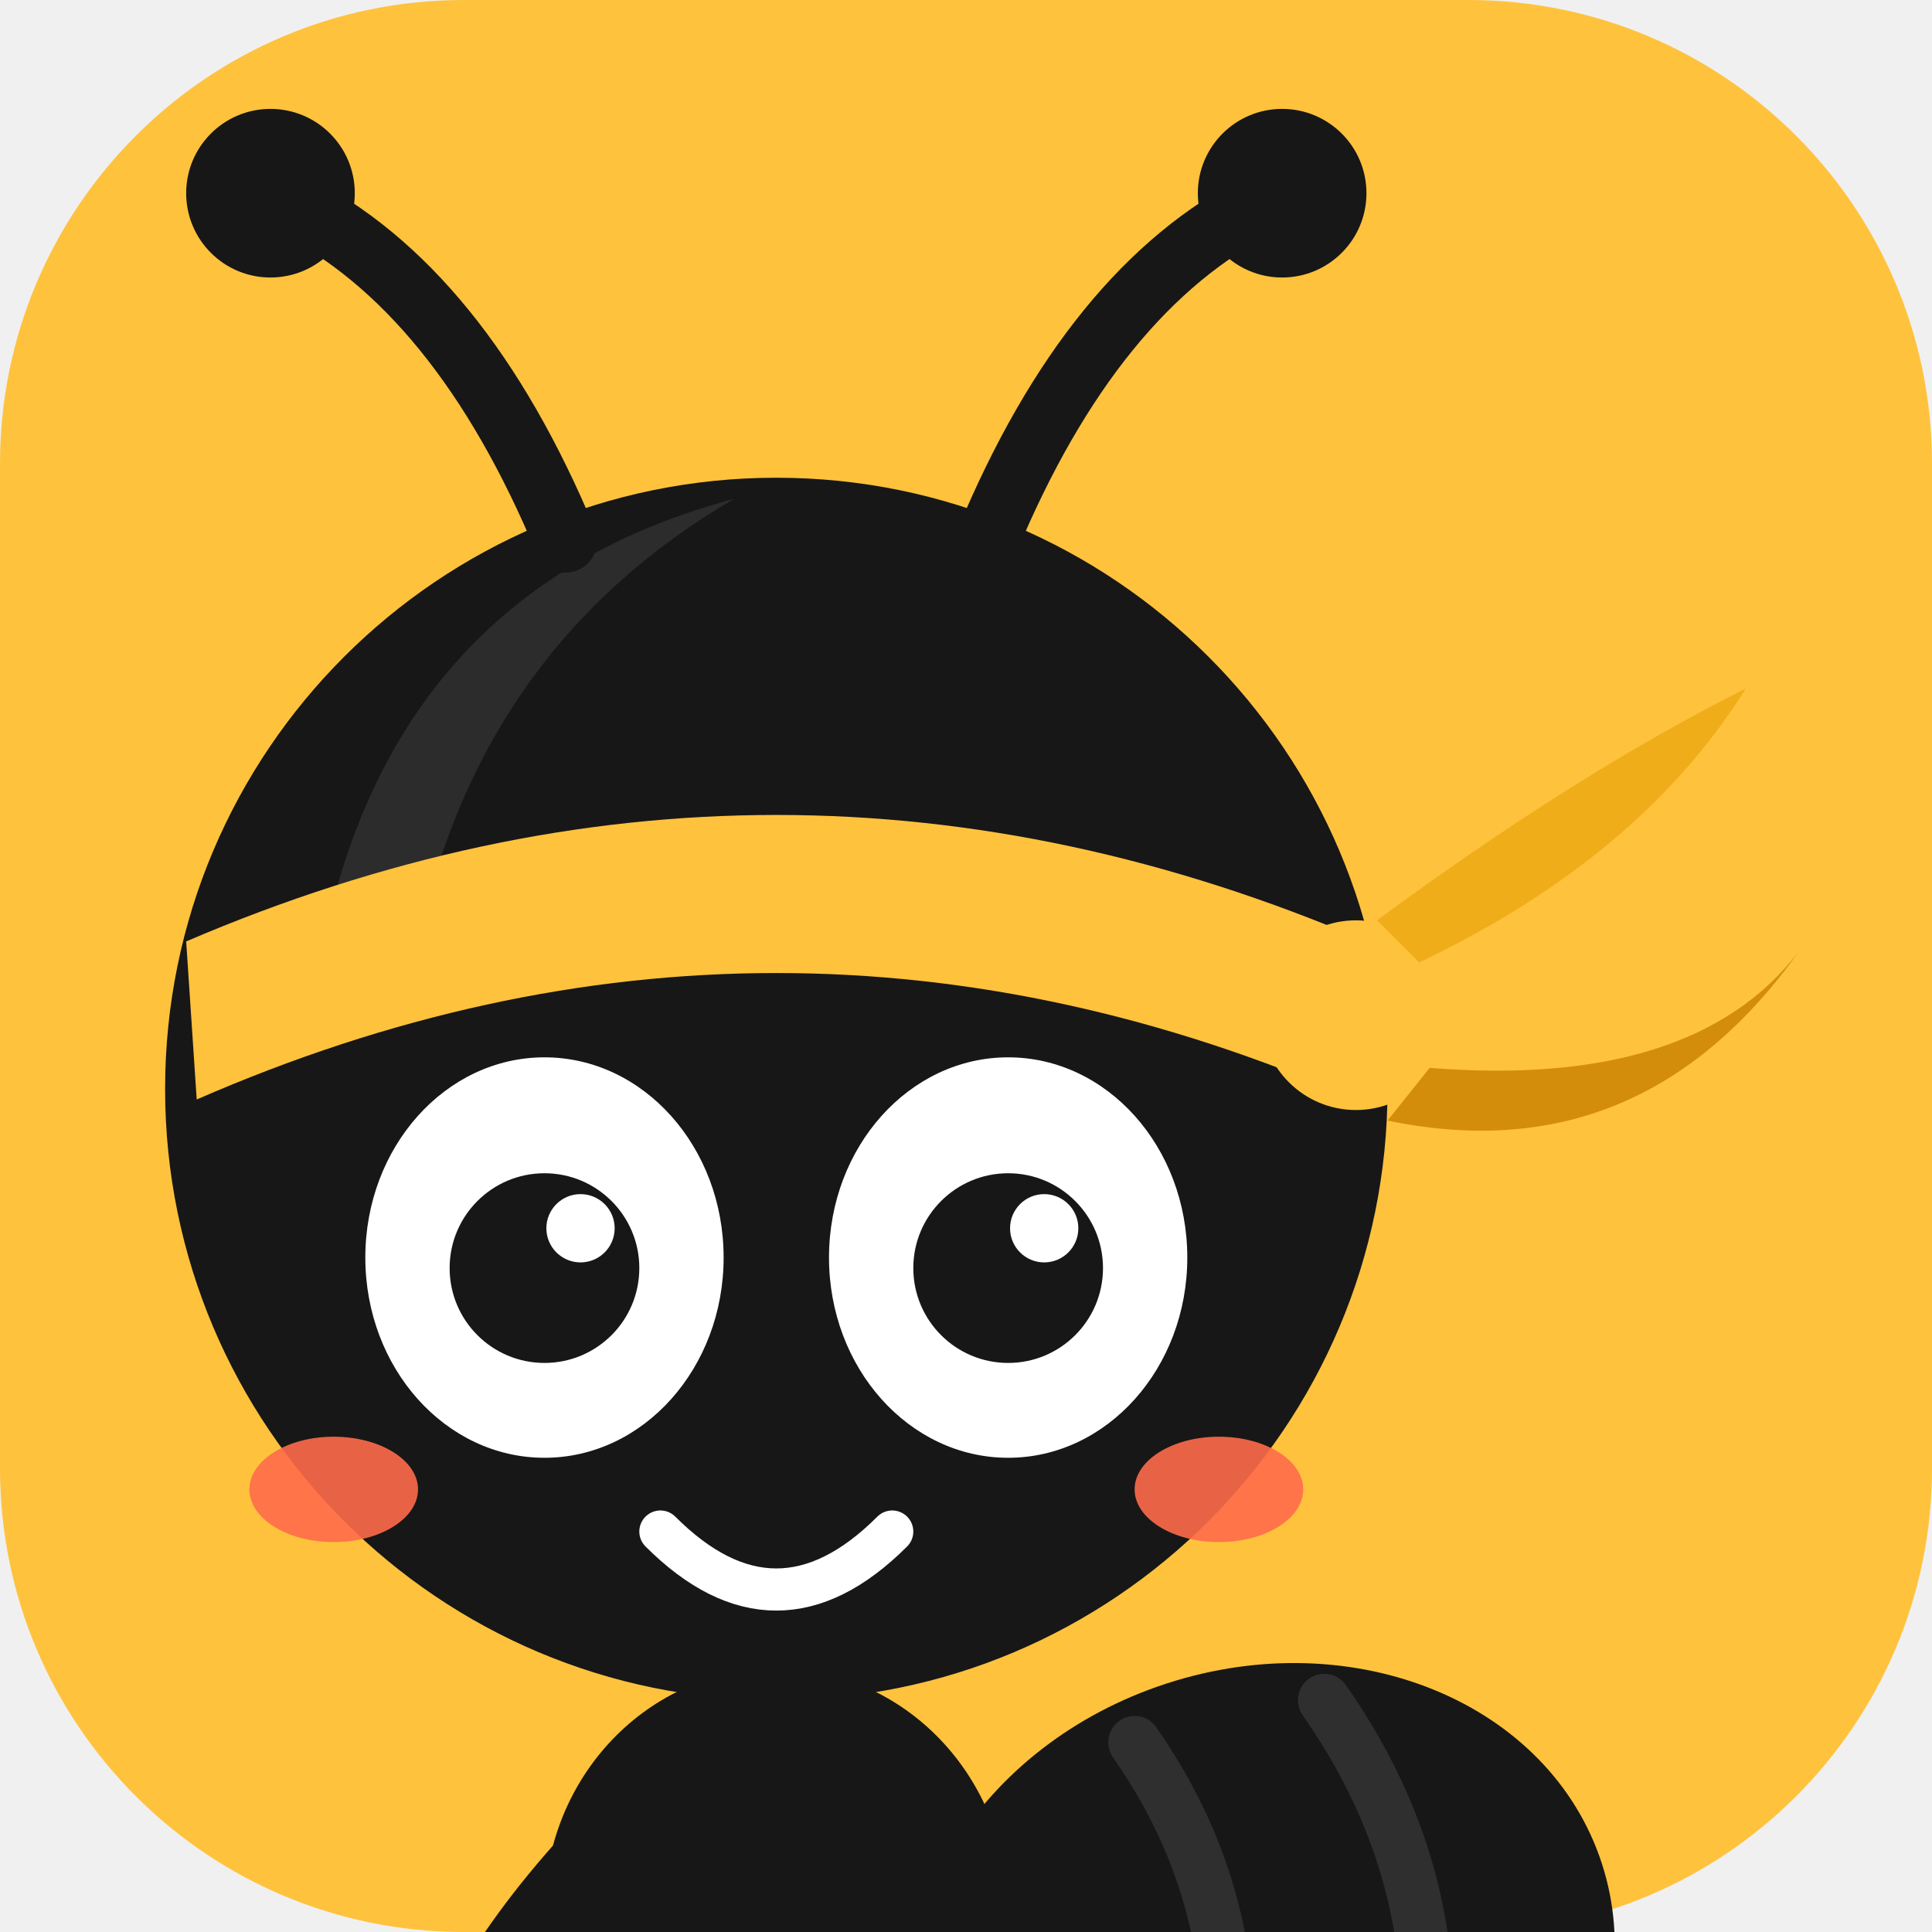
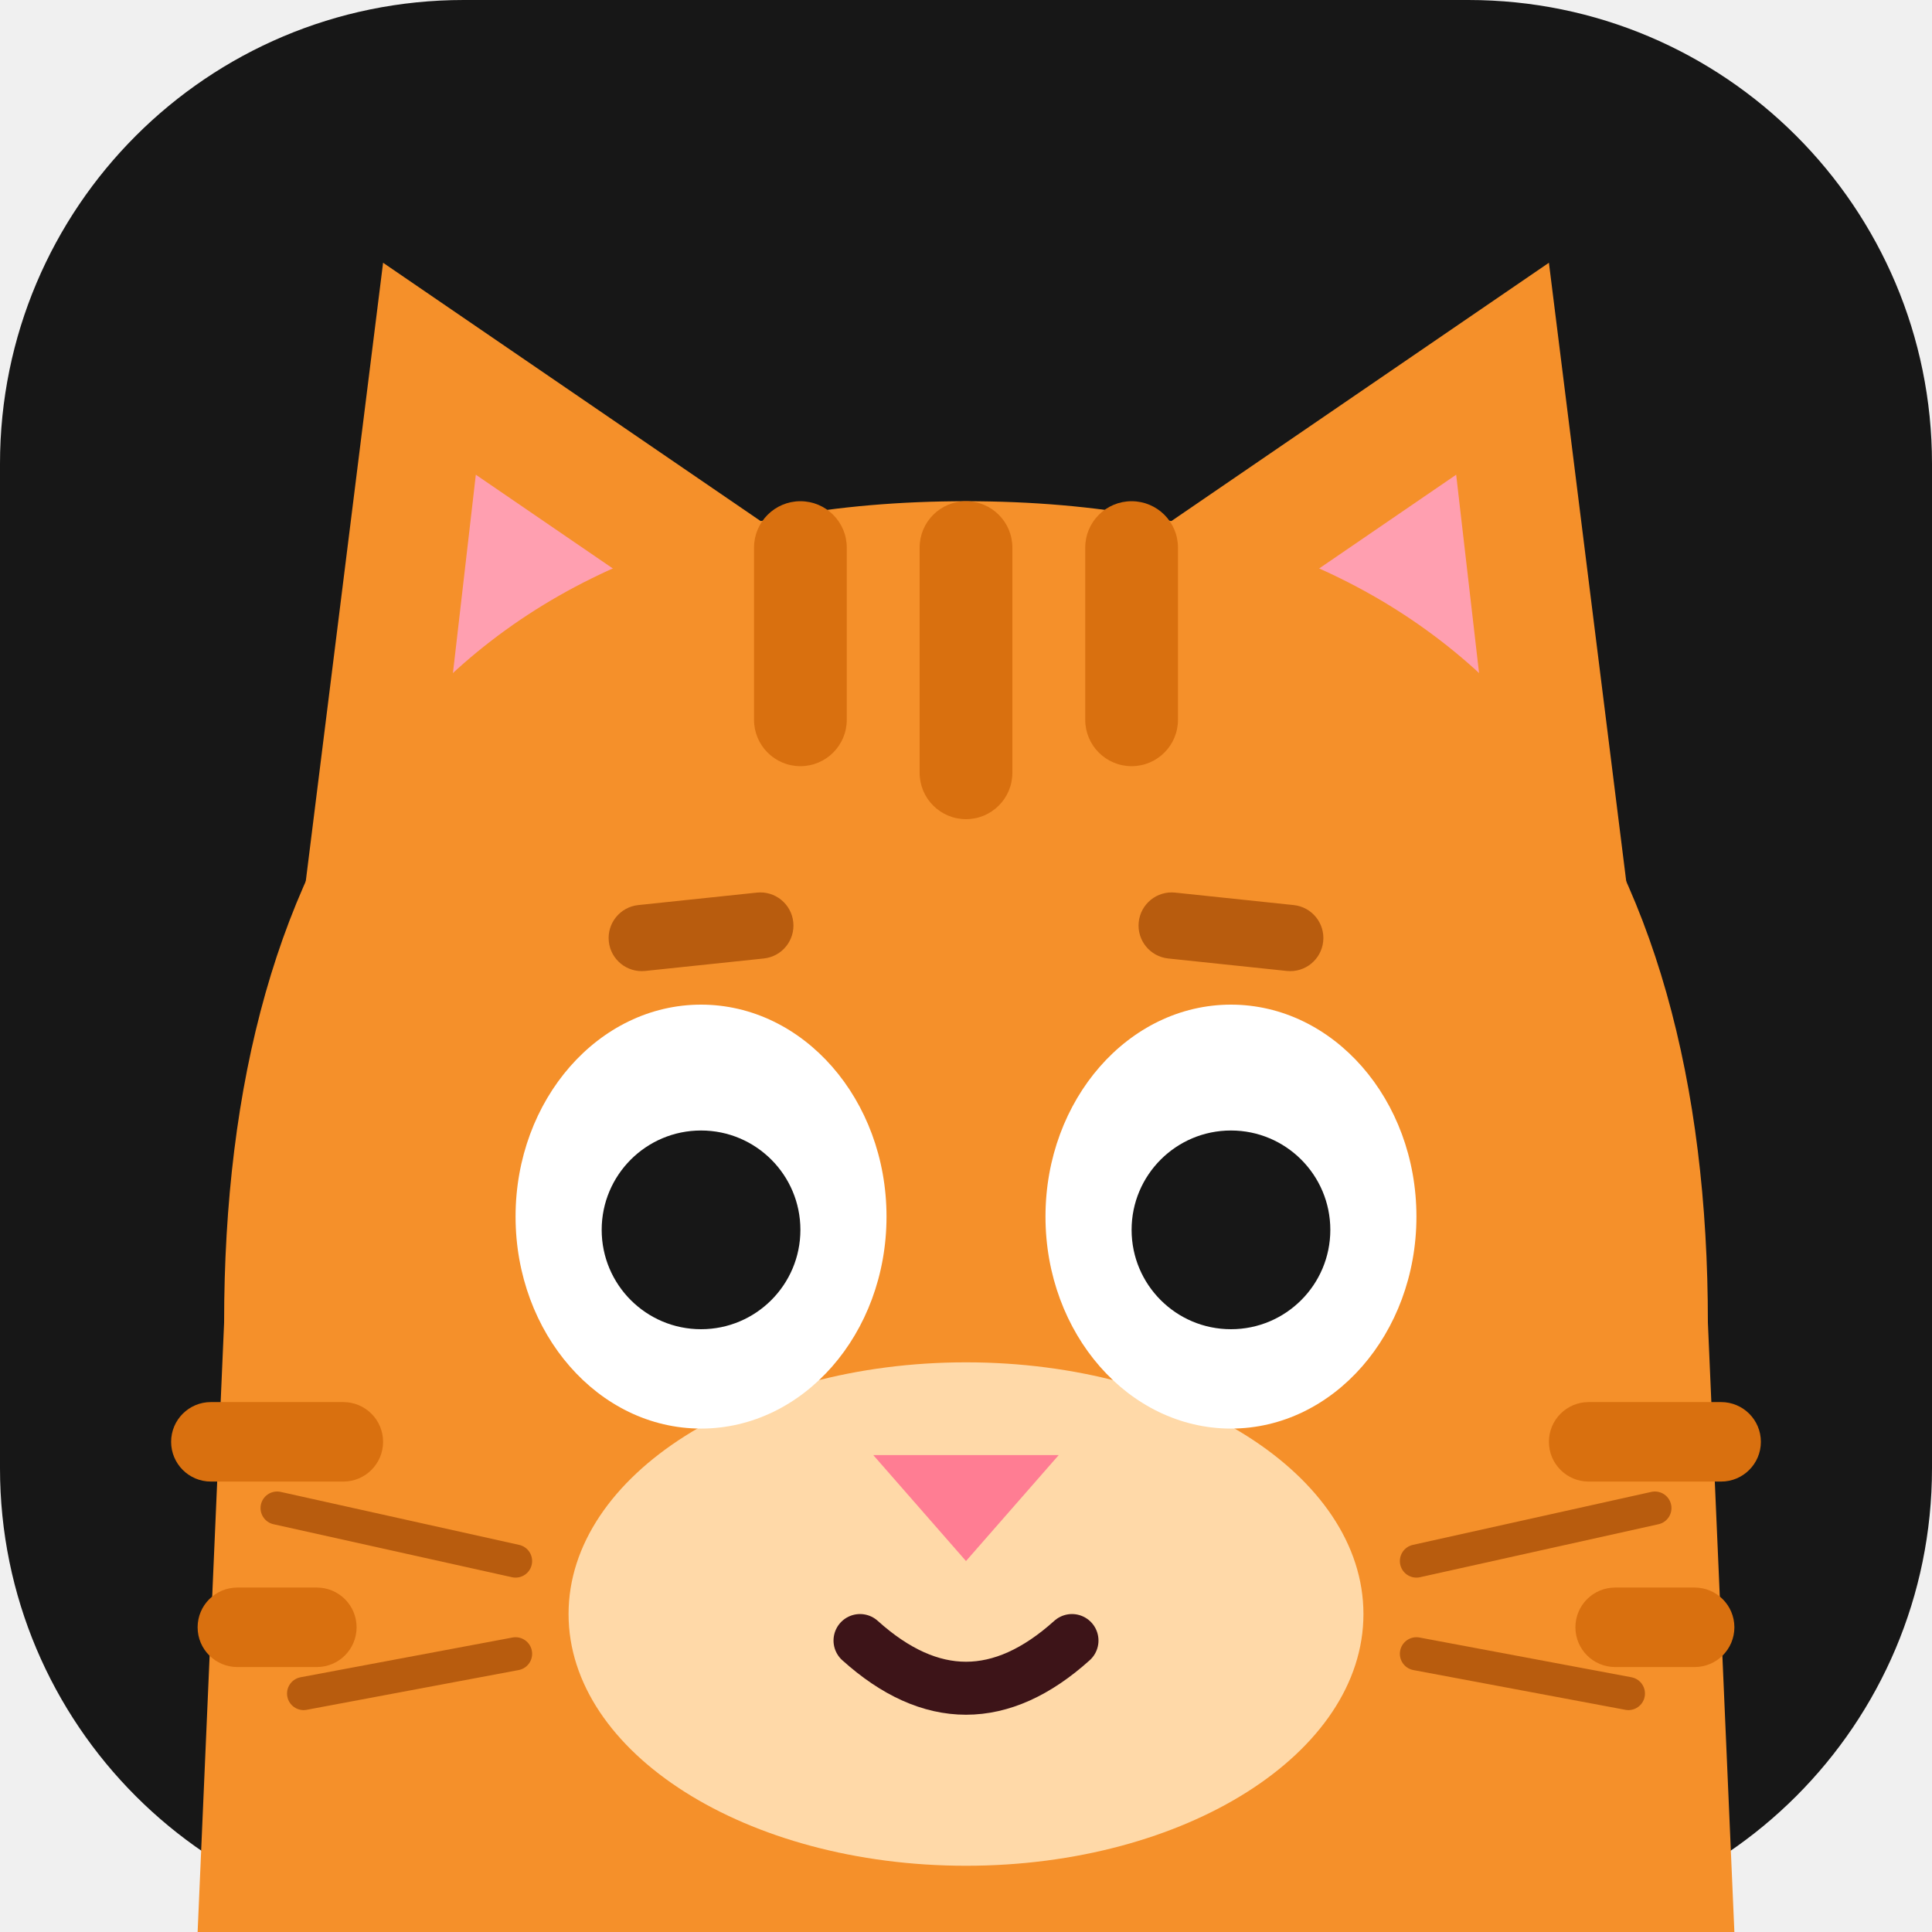
<svg xmlns="http://www.w3.org/2000/svg" viewBox="0 0 100 100">
-   <rect width="100" height="100" rx="24" fill="#ffc23d" />
-   <svg x="2" y="4" width="96" height="96" viewBox="30 4 176 176">
-     <ellipse cx="146" cy="184" rx="34" ry="29" fill="#171717" transform="rotate(-18 146 184)" />
-     <path d="M134 162Q148 182 140 208" stroke="#2f2f2f" stroke-width="5" fill="none" stroke-linecap="round" />
-     <path d="M152 158Q166 178 160 202" stroke="#2f2f2f" stroke-width="5" fill="none" stroke-linecap="round" />
-     <path d="M92 196Q86 210 84 224" stroke="#171717" stroke-width="9" fill="none" stroke-linecap="round" />
-     <path d="M108 196Q114 210 116 224" stroke="#171717" stroke-width="9" fill="none" stroke-linecap="round" />
-     <ellipse cx="80" cy="226" rx="13" ry="6.5" fill="#171717" />
-     <ellipse cx="120" cy="226" rx="13" ry="6.5" fill="#171717" />
-     <path d="M88 186Q72 192 66 204" stroke="#171717" stroke-width="6" fill="none" stroke-linecap="round" />
-     <path d="M112 186Q128 192 134 204" stroke="#171717" stroke-width="6" fill="none" stroke-linecap="round" />
-     <ellipse cx="100" cy="178" rx="22" ry="23" fill="#171717" />
-     <path d="M86 170Q72 184 68 198" stroke="#171717" stroke-width="8" fill="none" stroke-linecap="round" />
-     <circle cx="67" cy="201" r="9" fill="#ffffff" />
-     <path d="M114 170Q128 184 132 198" stroke="#171717" stroke-width="8" fill="none" stroke-linecap="round" />
-     <circle cx="133" cy="201" r="9" fill="#ffffff" />
-     <circle cx="100" cy="100" r="58" fill="#171717" />
-     <path d="M58 82Q66 52 96 44Q72 58 66 86Z" fill="#2c2c2c" />
-     <ellipse cx="78" cy="116" rx="17" ry="19" fill="#ffffff" />
-     <ellipse cx="122" cy="116" rx="17" ry="19" fill="#ffffff" />
-     <circle cx="78" cy="117" r="9" fill="#171717" />
-     <circle cx="81.42" cy="113.22" r="3.24" fill="#ffffff" />
-     <circle cx="122" cy="117" r="9" fill="#171717" />
-     <circle cx="125.42" cy="113.22" r="3.24" fill="#ffffff" />
-     <g fill="#ff6b4a" opacity="0.9">
-       <ellipse cx="58" cy="138" rx="8" ry="5" />
-       <ellipse cx="142" cy="138" rx="8" ry="5" />
+   <rect width="100" height="100" rx="24" fill="#171717" />
+   <svg x="2" y="4" width="96" height="96" viewBox="30 12 140 140">
+     <path d="M48 90L56 26L94 52Z" fill="#f5902a" />
+     <path d="M152 90L144 26L106 52Z" fill="#f5902a" />
+     <path d="M60 68L63 42L82 55Z" fill="#ff9fb0" />
+     <path d="M140 68L137 42L118 55Z" fill="#ff9fb0" />
+     <path d="M100 44C140 44 156 70 156 106L160 198Q160 226 132 226H68Q40 226 40 198L44 106C44 70 60 44 100 44Z" fill="#f5902a" />
+     <ellipse cx="100" cy="190" rx="34" ry="30" fill="#ffd9a8" />
+     <ellipse cx="100" cy="128" rx="30" ry="19" fill="#ffd9a8" />
+     <g fill="#d9700f">
+       <rect x="84" y="44" width="7" height="20" rx="3.5" />
+       <rect x="96.5" y="44" width="7" height="24" rx="3.5" />
+       <rect x="109" y="44" width="7" height="20" rx="3.5" />
+       <rect x="40" y="112" width="16" height="6" rx="3" />
+       <rect x="42" y="126" width="12" height="6" rx="3" />
+       <rect x="144" y="112" width="16" height="6" rx="3" />
+       <rect x="146" y="126" width="12" height="6" rx="3" />
    </g>
-     <path d="M89 142Q100 153 111 142" fill="none" stroke="#ffffff" stroke-width="4" stroke-linecap="round" />
-     <path d="M44 86Q100 62 156 86L155 101Q100 77 45 101Z" fill="#ffc23d" />
-     <path d="M80 48Q70 24 54 16" stroke="#171717" stroke-width="6" fill="none" stroke-linecap="round" />
-     <circle cx="52" cy="15" r="8" fill="#171717" />
-     <path d="M120 48Q130 24 146 16" stroke="#171717" stroke-width="6" fill="none" stroke-linecap="round" />
-     <circle cx="148" cy="15" r="8" fill="#171717" />
-     <circle cx="155" cy="93" r="9" fill="#ffc23d" />
-     <path d="M161 88Q182 78 192 62Q176 70 157 84Z" fill="#f0ad1a" />
-     <path d="M162 98Q187 100 197 87Q182 108 158 103Z" fill="#d38d0b" />
+     <ellipse cx="80" cy="98" rx="14" ry="16" fill="#ffffff" />
+     <ellipse cx="120" cy="98" rx="14" ry="16" fill="#ffffff" />
+     <circle cx="80" cy="99" r="7.5" fill="#171717" />
+     <circle cx="120" cy="99" r="7.5" fill="#171717" />
+     <rect x="73" y="74" width="14" height="5" rx="2.5" fill="#b85c0e" transform="rotate(-6 80 76.5)" />
+     <rect x="113" y="74" width="14" height="5" rx="2.5" fill="#b85c0e" transform="rotate(6 120 76.5)" />
+     <path d="M93 116H107L100 124Z" fill="#ff7d93" />
+     <path d="M92 130Q100 137.2 108 130" fill="none" stroke="#3d1418" stroke-width="4" stroke-linecap="round" />
+     <g stroke="#b85c0e" stroke-width="2.5" stroke-linecap="round">
+       <path d="M66 124L48 120" />
+       <path d="M66 131L50 134" />
+       <path d="M134 124L152 120" />
+       <path d="M134 131L150 134" />
+     </g>
  </svg>
</svg>
